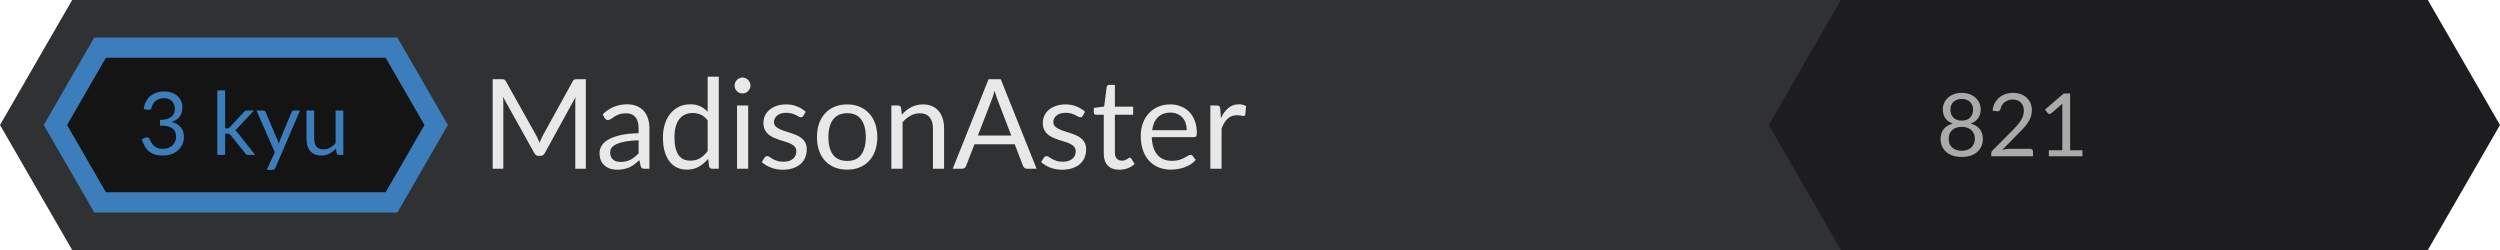
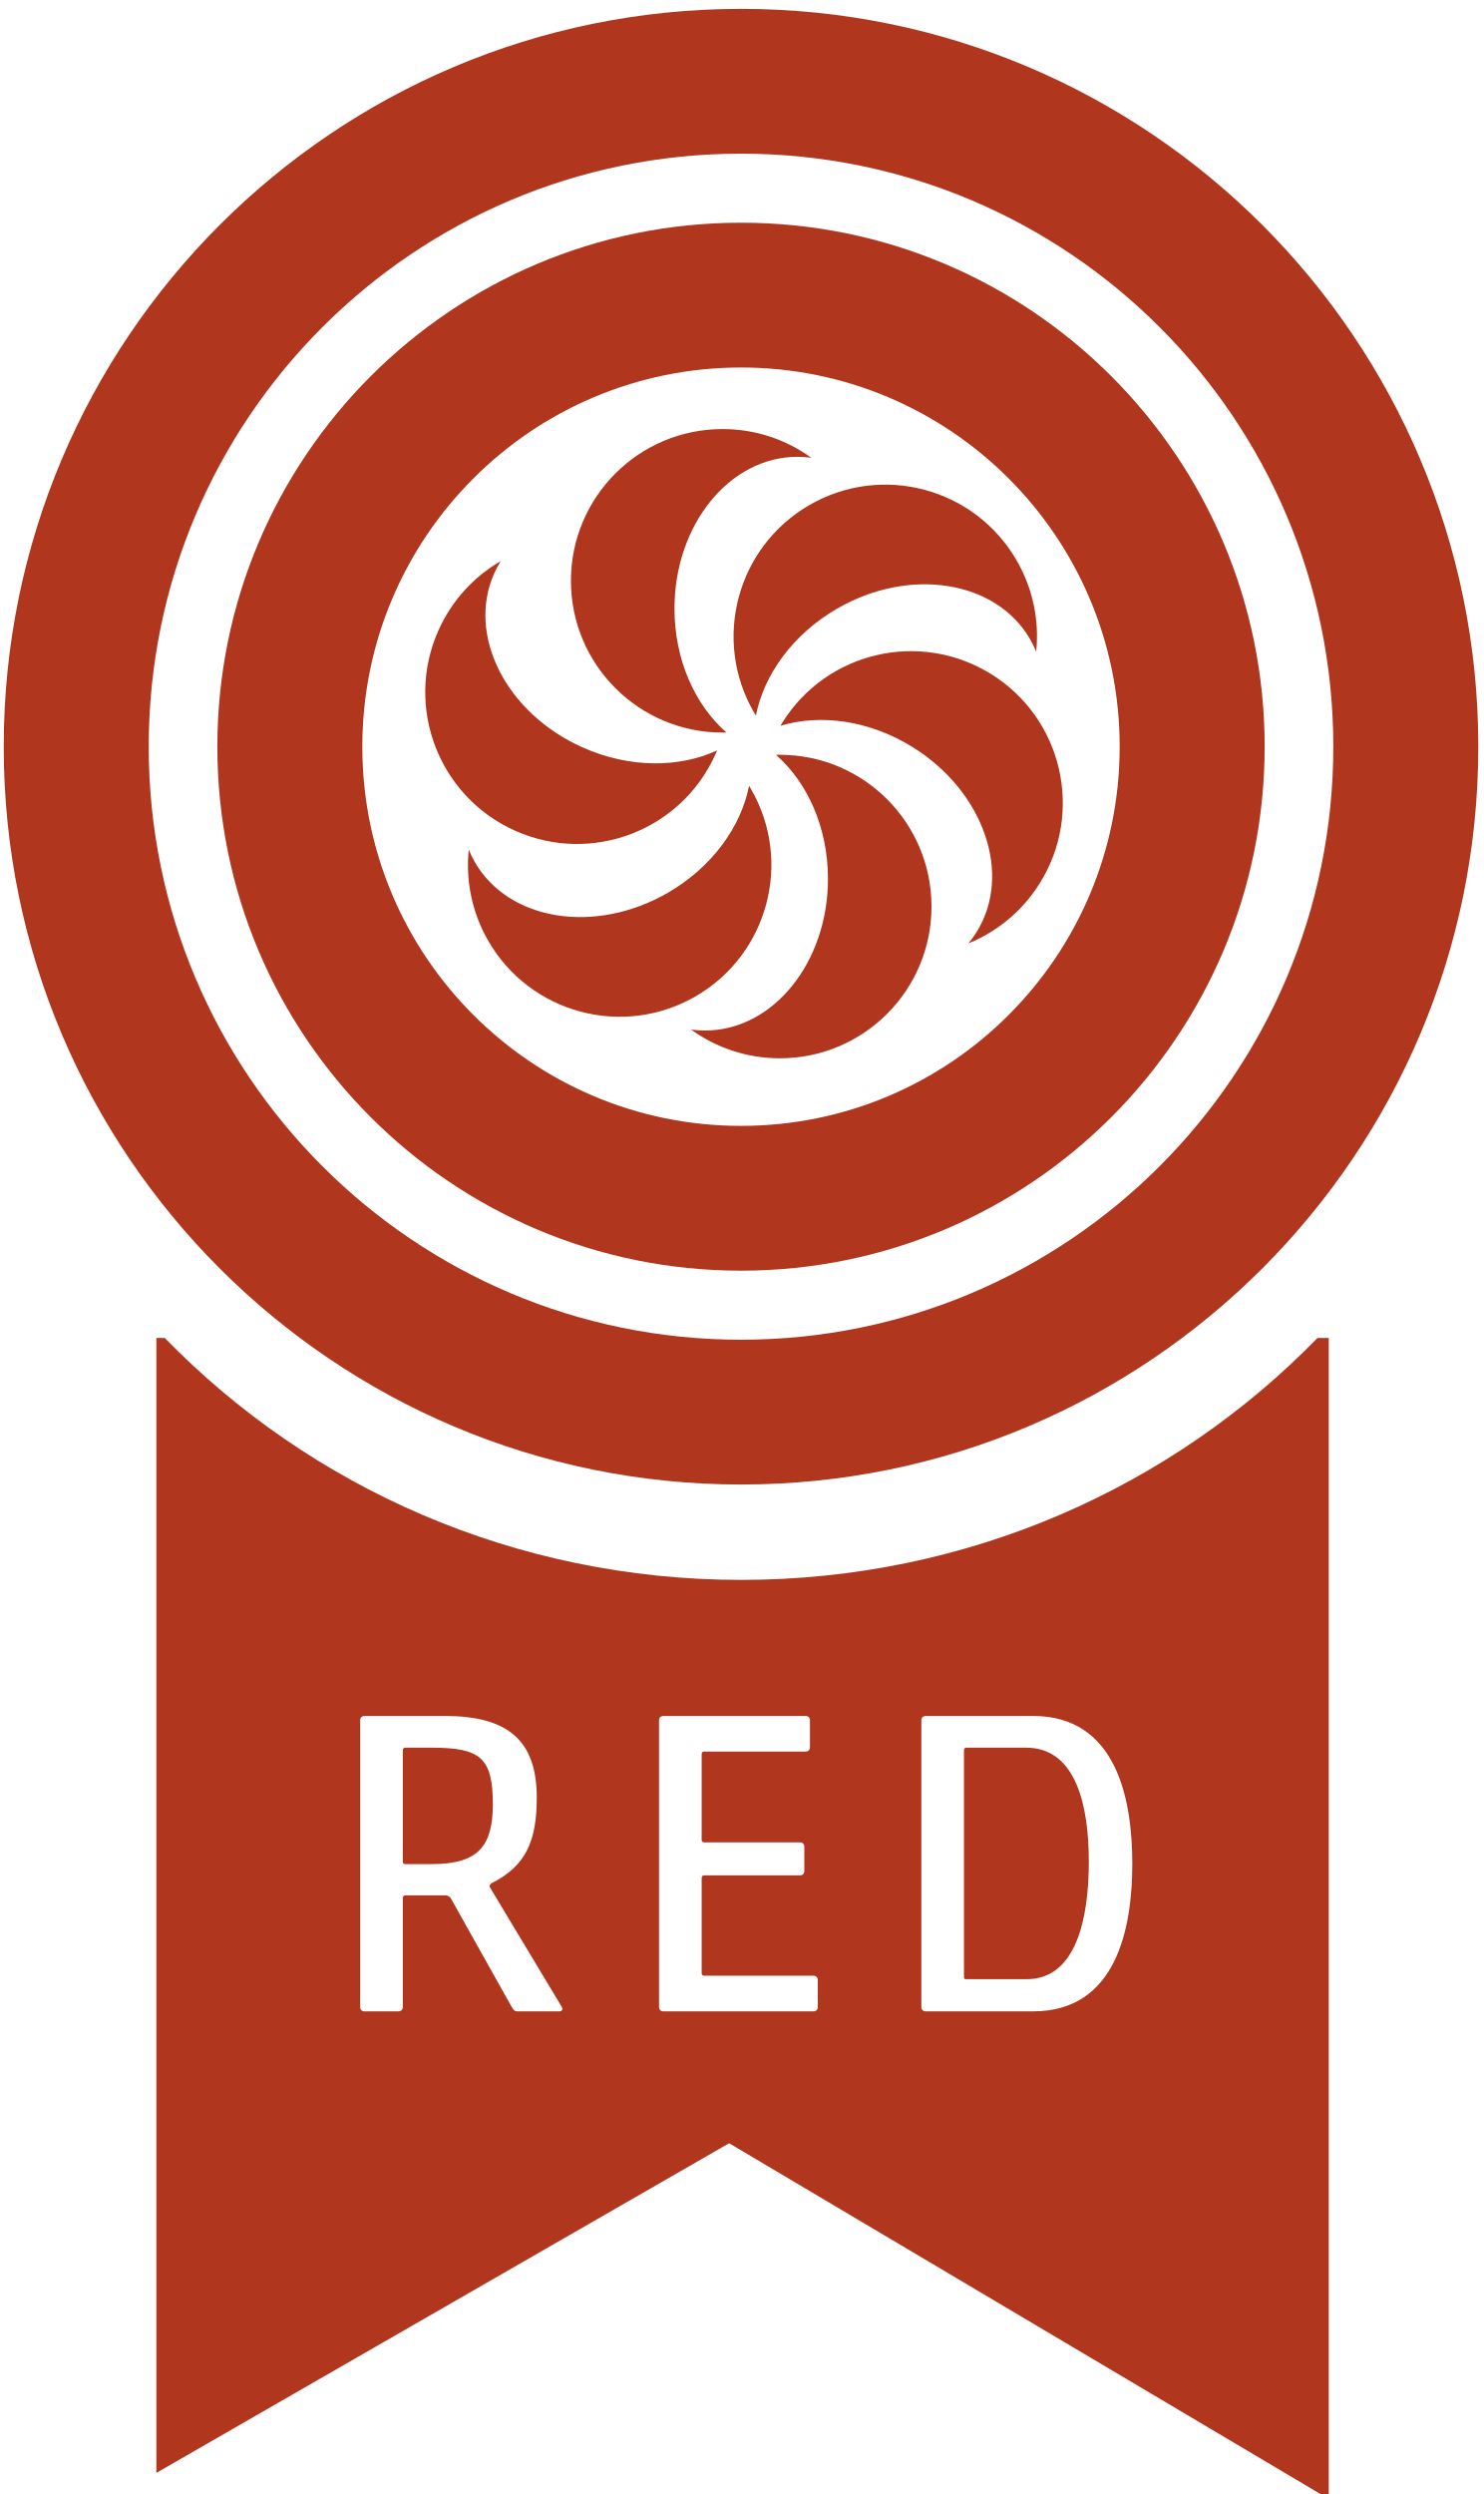
- <svg xmlns="http://www.w3.org/2000/svg" width="400" height="40" viewBox="0 0 400 40">
-   <path fill="#303133" d="M11.547 40L0 20 11.547 0h360.467v40z" />
-   <text font-family="Lato, HelveticaNeue, Helvetica Neue, Helvetica, Arial, sans-serif" font-size="20" fill="#E8E8E8" x="77" y="27">MadisonAster</text>
-   <path fill="#1D1D1F" d="M294.547 40L283 20l11.547-20h93.906L400 20l-11.547 20z" />
-   <text font-family="Lato, HelveticaNeue, Helvetica Neue, Helvetica, Arial, sans-serif" font-size="14" fill="#AAA" text-anchor="middle" x="322" y="25">821</text>
-   <path fill="#141414" d="M62.237 31.45L68.61 20 62.237 8.55H16.41L10.037 20l6.373 11.45z" />
-   <text font-family="Lato, HelveticaNeue, Helvetica Neue, Helvetica, Arial, sans-serif" font-size="14" fill="#3C7EBB" x="32" y="18.77" text-anchor="middle" transform="translate(7 6)">3 kyu</text>
-   <path d="M15.083 34L7 20l8.083-14H63.58l8.083 14-8.083 14H15.083zm46.614-3.233L67.919 20 61.697 9.233H16.95L10.728 20l6.222 10.767h44.747z" fill="#3C7EBB" />
+ <svg xmlns="http://www.w3.org/2000/svg" width="94px" height="158px" viewBox="0 0 94 158" version="1.1">
+   <defs />
+   <g id="Page-1" stroke="none" stroke-width="1" fill="none" fill-rule="evenodd">
+     <g id="Artboard" transform="translate(-1597, -1378)" fill="#B1361E">
+       <g id="Badge-(Red)" transform="translate(1597, 1378)">
+         <g id="Badge">
+           <g id="Medal">
+             <g id="Group" transform="translate(23.80105, 27.18173)">
+               <path d="M22.235,19.225 C22.153,19.227 22.07,19.228 21.987,19.228 C16.681,19.228 12.379,14.924 12.379,9.614 C12.379,4.304 16.681,0 21.987,0 C24.088,0 26.031,0.675 27.612,1.819 C27.323,1.779 27.03,1.759 26.732,1.759 C22.429,1.759 18.941,6.063 18.941,11.373 C18.941,14.616 20.242,17.484 22.235,19.225 Z" id="Combined-Shape" />
+               <path d="M33.543,21.018 C33.461,21.02 33.378,21.022 33.295,21.022 C27.989,21.022 23.687,16.717 23.687,11.407 C23.687,6.098 27.989,1.793 33.295,1.793 C35.396,1.793 37.339,2.468 38.92,3.613 C38.631,3.573 38.338,3.552 38.04,3.552 C33.737,3.552 30.249,7.856 30.249,13.166 C30.249,16.409 31.55,19.277 33.543,21.018 Z" id="Combined-Shape" transform="translate(31.30374, 11.40747) rotate(-300) translate(-31.30374, -11.40747) " />
+               <path d="M37.231,31.604 C37.148,31.606 37.065,31.607 36.982,31.607 C31.676,31.607 27.375,27.303 27.375,21.993 C27.375,16.683 31.676,12.379 36.982,12.379 C39.083,12.379 41.026,13.053 42.608,14.198 C42.319,14.158 42.025,14.137 41.728,14.137 C37.424,14.137 33.936,18.442 33.936,23.752 C33.936,26.995 35.237,29.863 37.231,31.604 Z" id="Combined-Shape" transform="translate(34.99108, 21.99288) rotate(-238) translate(-34.99108, -21.99288) " />
+               <path d="M29.851,39.86 C29.769,39.862 29.686,39.863 29.603,39.863 C24.297,39.863 19.995,35.559 19.995,30.249 C19.995,24.939 24.297,20.635 29.603,20.635 C31.704,20.635 33.647,21.31 35.228,22.454 C34.939,22.414 34.646,22.394 34.348,22.394 C30.045,22.394 26.556,26.698 26.556,32.008 C26.556,35.251 27.858,38.119 29.851,39.86 Z" id="Combined-Shape" transform="translate(27.61163, 30.24914) rotate(-180) translate(-27.61163, -30.24914) " />
+               <path d="M18.704,38.957 C18.621,38.959 18.538,38.96 18.455,38.96 C13.149,38.96 8.847,34.656 8.847,29.346 C8.847,24.036 13.149,19.732 18.455,19.732 C20.556,19.732 22.499,20.407 24.08,21.551 C23.792,21.511 23.498,21.491 23.2,21.491 C18.897,21.491 15.409,25.795 15.409,31.105 C15.409,34.348 16.71,37.216 18.704,38.957 Z" id="Combined-Shape" transform="translate(16.46397, 29.34592) rotate(-120) translate(-16.46397, -29.34592) " />
+               <path d="M14.191,28.105 C14.109,28.107 14.026,28.108 13.943,28.108 C8.637,28.108 4.335,23.804 4.335,18.494 C4.335,13.184 8.637,8.88 13.943,8.88 C16.044,8.88 17.987,9.555 19.568,10.699 C19.279,10.659 18.986,10.639 18.688,10.639 C14.385,10.639 10.897,14.943 10.897,20.253 C10.897,23.496 12.198,26.364 14.191,28.105 Z" id="Combined-Shape" transform="translate(11.95169, 18.49391) rotate(-66) translate(-11.95169, -18.49391) " />
+             </g>
+             <path d="M46.958,80.5 C65.287,80.5 80.142,65.636 80.142,47.305 C80.142,28.973 65.287,14.109 46.958,14.109 C28.628,14.109 13.774,28.973 13.774,47.305 C13.774,65.636 28.628,80.5 46.958,80.5 Z M46.958,71.327 C33.707,71.327 22.961,60.574 22.961,47.305 C22.961,34.035 33.707,23.282 46.958,23.282 C60.209,23.282 70.954,34.035 70.954,47.305 C70.954,60.574 60.209,71.327 46.958,71.327 Z" id="Oval-2" />
+             <path d="M46.958,94.047 C72.764,94.047 93.68,73.117 93.68,47.305 C93.68,21.492 72.764,0.562 46.958,0.562 C21.152,0.562 0.236,21.492 0.236,47.305 C0.236,73.117 21.152,94.047 46.958,94.047 Z M46.958,84.874 C26.231,84.874 9.424,68.056 9.424,47.305 C9.424,26.553 26.231,9.735 46.958,9.735 C67.685,9.735 84.492,26.553 84.492,47.305 C84.492,68.056 67.685,84.874 46.958,84.874 Z" id="Oval-2" />
+           </g>
+           <g id="Group-6" transform="translate(9.802273, 84.61539)">
+             <path d="M73.684,0.15 L74.402,0.15 L74.402,73.385 L73.871,73.385 L36.403,51.163 L0.106,72.048 L0.106,0.15 L0.642,0.15 C9.837,9.592 22.8,15.474 37.163,15.474 C51.526,15.474 64.489,9.592 73.684,0.15 Z M22.642,42.56 C22.752,42.725 22.807,42.808 22.972,42.808 L25.646,42.808 C25.811,42.808 25.894,42.67 25.784,42.505 L21.236,34.937 C21.181,34.855 21.291,34.717 21.346,34.69 C23.496,33.616 24.213,32.048 24.213,29.268 C24.213,25.636 22.366,24.095 18.397,24.095 L13.298,24.095 C13.133,24.095 13.022,24.205 13.022,24.37 L13.022,42.532 C13.022,42.698 13.133,42.808 13.298,42.808 L15.448,42.808 C15.613,42.808 15.723,42.698 15.723,42.532 L15.723,35.625 C15.723,35.515 15.779,35.46 15.889,35.46 L18.48,35.46 C18.59,35.488 18.7,35.543 18.755,35.625 L22.642,42.56 Z M17.57,33.479 L15.889,33.479 C15.779,33.479 15.723,33.424 15.723,33.314 L15.723,26.269 C15.723,26.159 15.779,26.104 15.889,26.104 L17.57,26.104 C20.63,26.104 21.429,26.736 21.429,29.681 C21.429,32.323 20.519,33.479 17.57,33.479 Z M31.961,42.532 C31.961,42.698 32.071,42.808 32.236,42.808 L41.746,42.808 C41.911,42.808 42.021,42.698 42.021,42.532 L42.021,40.826 C42.021,40.661 41.911,40.551 41.746,40.551 L34.827,40.551 C34.717,40.551 34.662,40.496 34.662,40.386 L34.662,34.359 C34.662,34.249 34.717,34.194 34.827,34.194 L40.891,34.194 C41.056,34.194 41.167,34.084 41.167,33.919 L41.167,32.378 C41.167,32.213 41.056,32.103 40.891,32.103 L34.827,32.103 C34.717,32.103 34.662,32.048 34.662,31.938 L34.662,26.516 C34.662,26.406 34.717,26.351 34.827,26.351 L41.249,26.351 C41.415,26.351 41.525,26.241 41.525,26.076 L41.525,24.37 C41.525,24.205 41.415,24.095 41.249,24.095 L32.236,24.095 C32.071,24.095 31.961,24.205 31.961,24.37 L31.961,42.532 Z M59.196,33.314 C59.196,36.946 58.396,40.771 55.254,40.771 L51.423,40.771 C51.313,40.771 51.285,40.744 51.285,40.606 L51.285,26.269 C51.285,26.159 51.34,26.104 51.451,26.104 L55.227,26.104 C58.396,26.104 59.196,29.791 59.196,33.314 Z M48.86,24.095 C48.694,24.095 48.584,24.205 48.584,24.37 L48.584,42.532 C48.584,42.698 48.694,42.808 48.86,42.808 L55.668,42.808 C60.932,42.808 61.952,37.579 61.952,33.451 C61.952,29.323 60.932,24.095 55.668,24.095 L48.86,24.095 Z" id="Combined-Shape" />
+           </g>
+         </g>
+       </g>
+     </g>
+   </g>
</svg>
